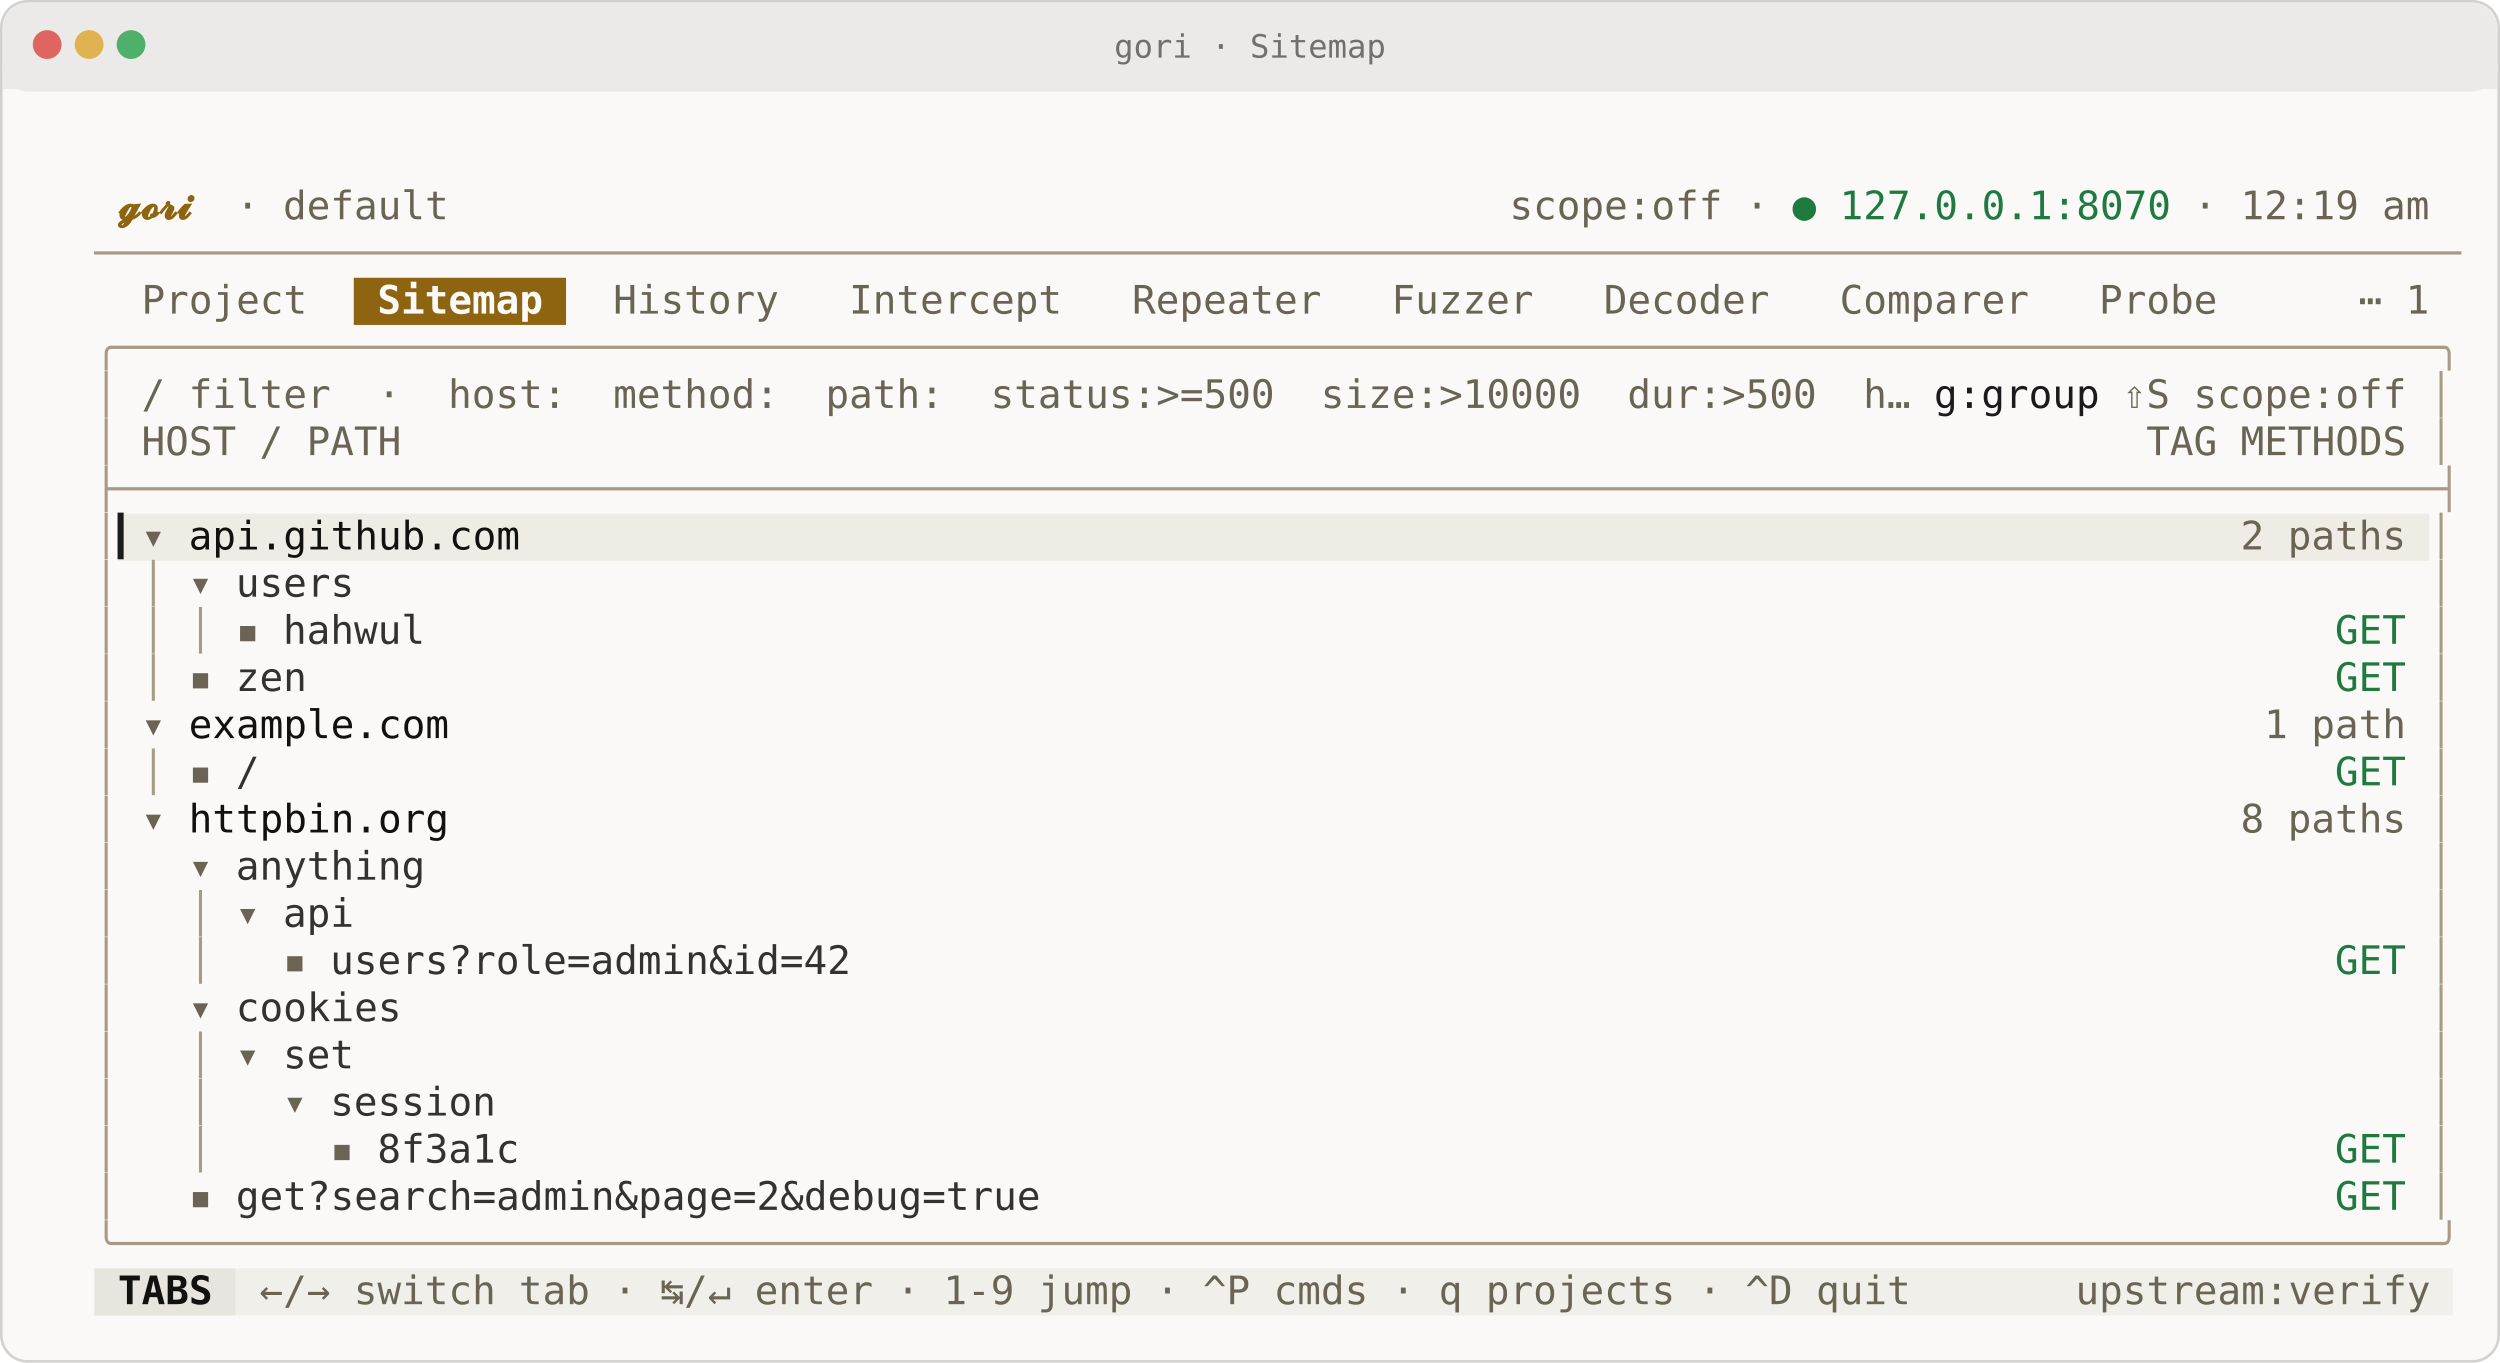
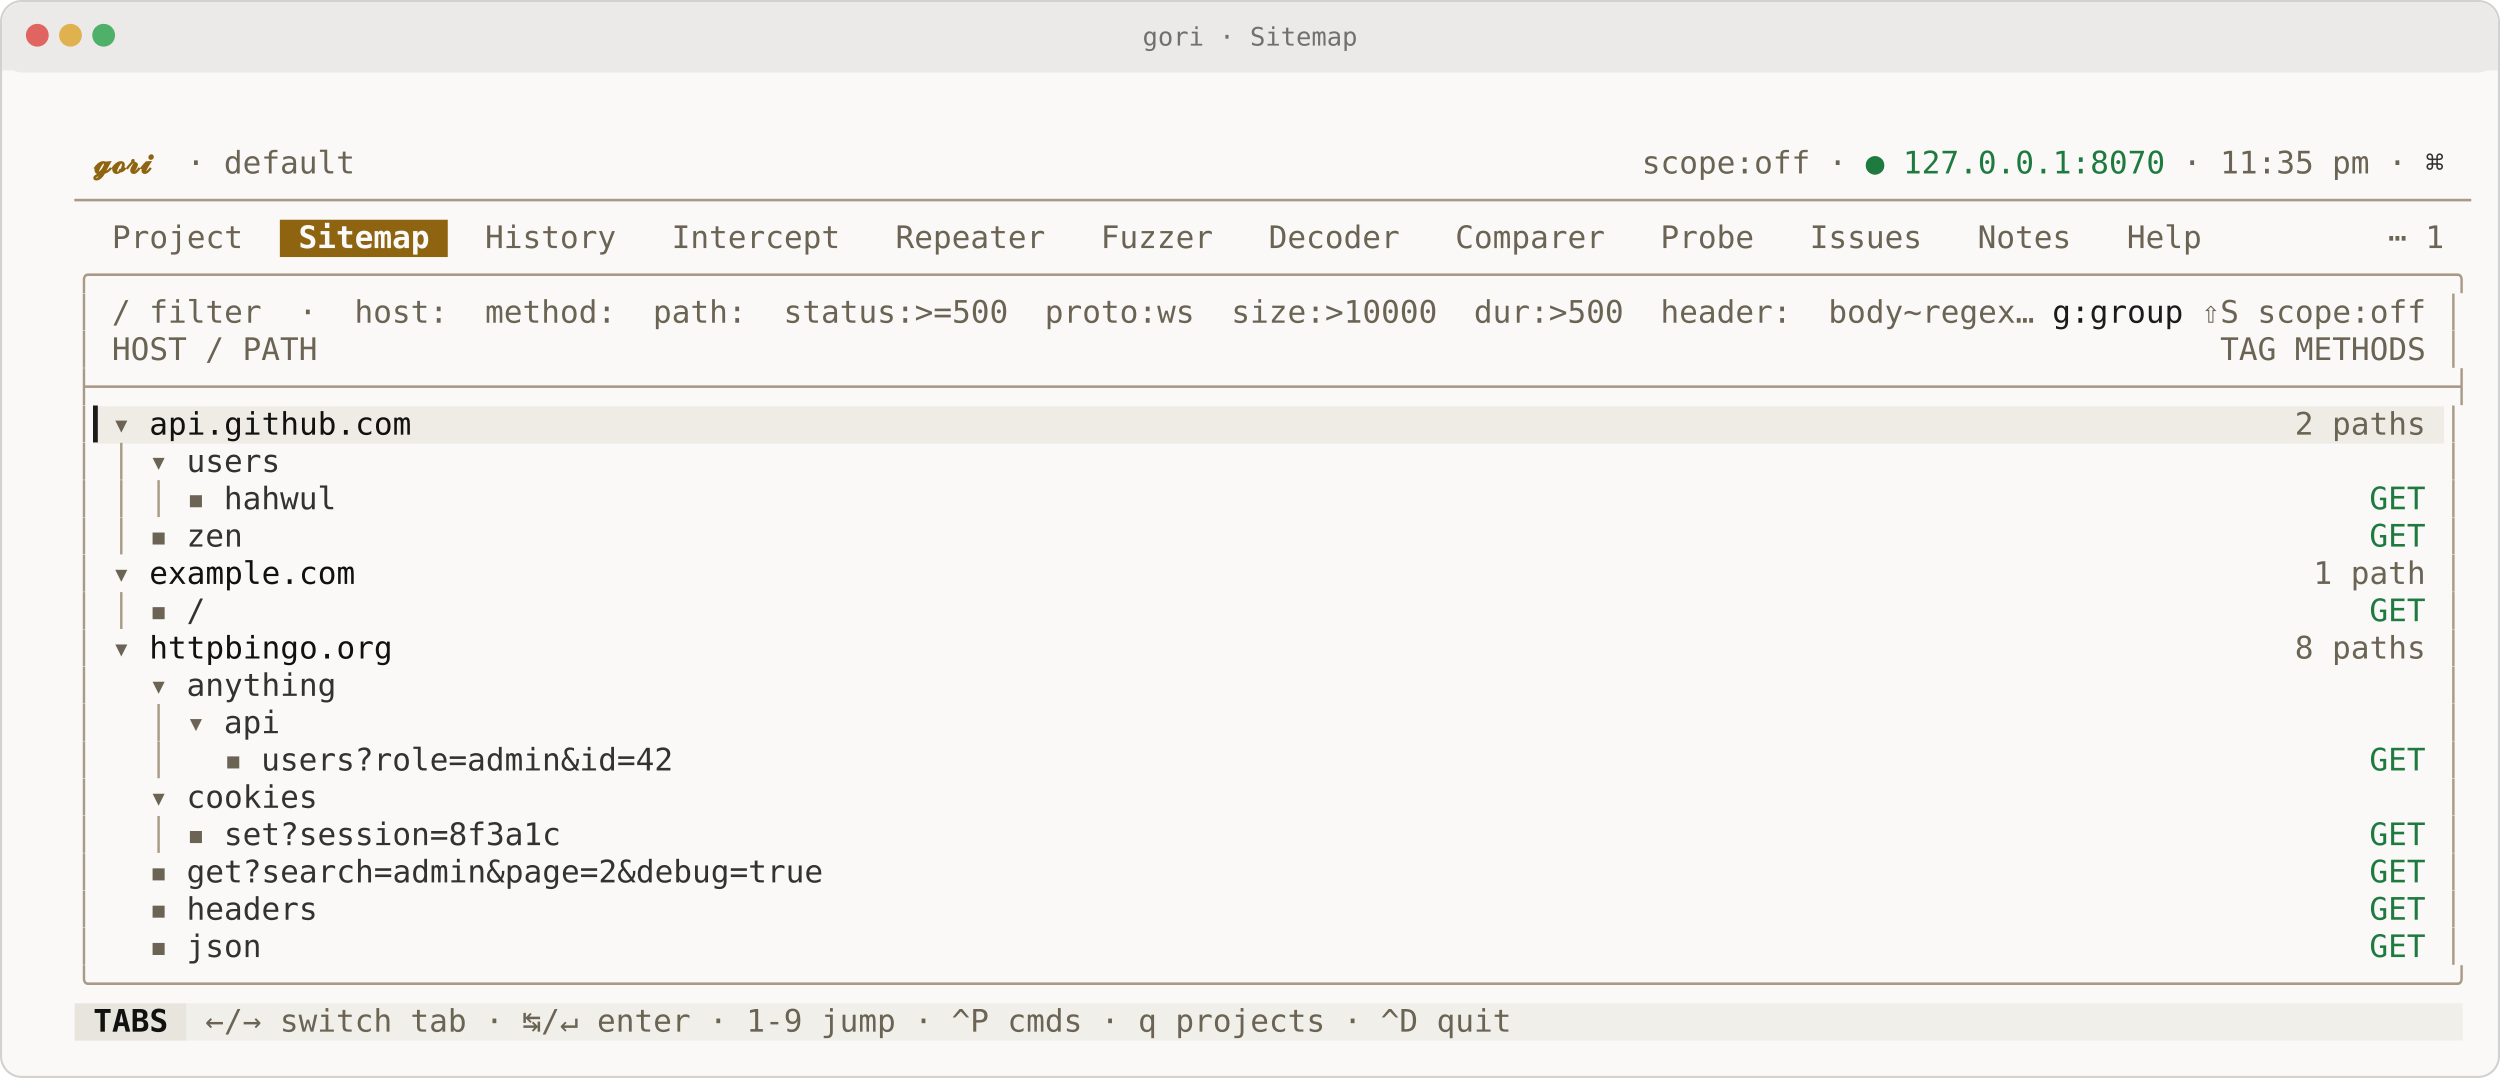
- <svg xmlns="http://www.w3.org/2000/svg" width="954" height="520" viewBox="0 0 954.0 520.0" font-family="ui-monospace,'SF Mono','JetBrains Mono',Menlo,Consolas,monospace" font-size="15.0px" role="img" aria-label="gori · Sitemap">
-   <rect x="0.5" y="0.5" width="953.0" height="519.0" rx="10" ry="10" fill="#faf9f7" stroke="#d2d1cf" stroke-width="1" />
-   <rect x="1" y="1" width="952.0" height="34.0" rx="10" ry="10" fill="#ebeae8" />
-   <rect x="1" y="24.0" width="952.0" height="10" fill="#ebeae8" />
+ <svg xmlns="http://www.w3.org/2000/svg" width="1206" height="520" viewBox="0 0 1206.0 520.0" font-family="ui-monospace,'SF Mono','JetBrains Mono',Menlo,Consolas,monospace" font-size="15.0px" role="img" aria-label="gori · Sitemap">
+   <rect x="0.5" y="0.5" width="1205.0" height="519.0" rx="10" ry="10" fill="#faf9f7" stroke="#d2d1cf" stroke-width="1" />
+   <rect x="1" y="1" width="1204.0" height="34.0" rx="10" ry="10" fill="#ebeae8" />
+   <rect x="1" y="24.0" width="1204.0" height="10" fill="#ebeae8" />
  <circle cx="18.0" cy="17.0" r="5.5" fill="#e0645f" />
  <circle cx="34.0" cy="17.0" r="5.5" fill="#e0b24f" />
  <circle cx="50.0" cy="17.0" r="5.5" fill="#4fb06a" />
-   <text x="477.0" y="22.0" text-anchor="middle" fill="#70706f" font-size="12.3px">gori · Sitemap</text>
+   <text x="603.0" y="22.0" text-anchor="middle" fill="#70706f" font-size="12.3px">gori · Sitemap</text>
  <rect x="135.00" y="106.00" width="81.00" height="18.00" fill="#8f6410" />
-   <rect x="45.00" y="196.00" width="882.00" height="18.00" fill="#eeece5" />
+   <rect x="45.00" y="196.00" width="1134.00" height="18.00" fill="#eeece5" />
  <rect x="36.00" y="484.00" width="54.00" height="18.00" fill="#e7e5de" />
-   <rect x="90.00" y="484.00" width="846.00" height="18.00" fill="#f0efea" />
+   <rect x="90.00" y="484.00" width="1098.00" height="18.00" fill="#f0efea" />
  <text x="45.00" y="83.68" textLength="36.00" lengthAdjust="spacingAndGlyphs" fill="#8f6410" font-weight="700" xml:space="preserve">𝓰𝓸𝓻𝓲</text>
  <text x="90.00" y="83.68" textLength="9.00" lengthAdjust="spacingAndGlyphs" fill="#6b6454" xml:space="preserve">·</text>
  <text x="108.00" y="83.68" textLength="63.00" lengthAdjust="spacingAndGlyphs" fill="#6b6454" xml:space="preserve">default</text>
-   <text x="576.00" y="83.68" textLength="81.00" lengthAdjust="spacingAndGlyphs" fill="#6b6454" xml:space="preserve">scope:off</text>
-   <text x="666.00" y="83.68" textLength="9.00" lengthAdjust="spacingAndGlyphs" fill="#6b6454" xml:space="preserve">·</text>
-   <text x="684.00" y="83.68" textLength="9.00" lengthAdjust="spacingAndGlyphs" fill="#1f7a40" xml:space="preserve">●</text>
-   <text x="702.00" y="83.68" textLength="126.00" lengthAdjust="spacingAndGlyphs" fill="#1f7a40" xml:space="preserve">127.0.0.1:8070</text>
-   <text x="837.00" y="83.68" textLength="9.00" lengthAdjust="spacingAndGlyphs" fill="#6b6454" xml:space="preserve">·</text>
-   <text x="855.00" y="83.68" textLength="45.00" lengthAdjust="spacingAndGlyphs" fill="#6b6454" xml:space="preserve">12:19</text>
-   <text x="909.00" y="83.68" textLength="18.00" lengthAdjust="spacingAndGlyphs" fill="#6b6454" xml:space="preserve">am</text>
-   <text x="36.00" y="101.68" textLength="900.00" lengthAdjust="spacingAndGlyphs" fill="#a89a86" xml:space="preserve">────────────────────────────────────────────────────────────────────────────────────────────────────</text>
+   <text x="792.00" y="83.68" textLength="81.00" lengthAdjust="spacingAndGlyphs" fill="#6b6454" xml:space="preserve">scope:off</text>
+   <text x="882.00" y="83.68" textLength="9.00" lengthAdjust="spacingAndGlyphs" fill="#6b6454" xml:space="preserve">·</text>
+   <text x="900.00" y="83.68" textLength="9.00" lengthAdjust="spacingAndGlyphs" fill="#1f7a40" xml:space="preserve">●</text>
+   <text x="918.00" y="83.68" textLength="126.00" lengthAdjust="spacingAndGlyphs" fill="#1f7a40" xml:space="preserve">127.0.0.1:8070</text>
+   <text x="1053.00" y="83.68" textLength="9.00" lengthAdjust="spacingAndGlyphs" fill="#6b6454" xml:space="preserve">·</text>
+   <text x="1071.00" y="83.68" textLength="45.00" lengthAdjust="spacingAndGlyphs" fill="#6b6454" xml:space="preserve">11:35</text>
+   <text x="1125.00" y="83.68" textLength="18.00" lengthAdjust="spacingAndGlyphs" fill="#6b6454" xml:space="preserve">pm</text>
+   <text x="1152.00" y="83.68" textLength="9.00" lengthAdjust="spacingAndGlyphs" fill="#6b6454" xml:space="preserve">·</text>
+   <text x="1170.00" y="83.68" textLength="9.00" lengthAdjust="spacingAndGlyphs" fill="#33322f" xml:space="preserve">⌘</text>
+   <text x="36.00" y="101.68" textLength="1152.00" lengthAdjust="spacingAndGlyphs" fill="#a89a86" xml:space="preserve">────────────────────────────────────────────────────────────────────────────────────────────────────────────────────────────────</text>
  <text x="54.00" y="119.68" textLength="63.00" lengthAdjust="spacingAndGlyphs" fill="#6b6454" xml:space="preserve">Project</text>
  <text x="144.00" y="119.68" textLength="63.00" lengthAdjust="spacingAndGlyphs" fill="#fafafa" font-weight="700" xml:space="preserve">Sitemap</text>
  <text x="234.00" y="119.68" textLength="63.00" lengthAdjust="spacingAndGlyphs" fill="#6b6454" xml:space="preserve">History</text>
  <text x="324.00" y="119.68" textLength="81.00" lengthAdjust="spacingAndGlyphs" fill="#6b6454" xml:space="preserve">Intercept</text>
  <text x="432.00" y="119.68" textLength="72.00" lengthAdjust="spacingAndGlyphs" fill="#6b6454" xml:space="preserve">Repeater</text>
  <text x="531.00" y="119.68" textLength="54.00" lengthAdjust="spacingAndGlyphs" fill="#6b6454" xml:space="preserve">Fuzzer</text>
  <text x="612.00" y="119.68" textLength="63.00" lengthAdjust="spacingAndGlyphs" fill="#6b6454" xml:space="preserve">Decoder</text>
  <text x="702.00" y="119.68" textLength="72.00" lengthAdjust="spacingAndGlyphs" fill="#6b6454" xml:space="preserve">Comparer</text>
  <text x="801.00" y="119.68" textLength="45.00" lengthAdjust="spacingAndGlyphs" fill="#6b6454" xml:space="preserve">Probe</text>
-   <text x="900.00" y="119.68" textLength="9.00" lengthAdjust="spacingAndGlyphs" fill="#6b6454" xml:space="preserve">⋯</text>
-   <text x="918.00" y="119.68" textLength="9.00" lengthAdjust="spacingAndGlyphs" fill="#6b6454" xml:space="preserve">1</text>
-   <text x="36.00" y="137.68" textLength="900.00" lengthAdjust="spacingAndGlyphs" fill="#a89a86" xml:space="preserve">╭──────────────────────────────────────────────────────────────────────────────────────────────────╮</text>
+   <text x="873.00" y="119.68" textLength="54.00" lengthAdjust="spacingAndGlyphs" fill="#6b6454" xml:space="preserve">Issues</text>
+   <text x="954.00" y="119.68" textLength="45.00" lengthAdjust="spacingAndGlyphs" fill="#6b6454" xml:space="preserve">Notes</text>
+   <text x="1026.00" y="119.68" textLength="36.00" lengthAdjust="spacingAndGlyphs" fill="#6b6454" xml:space="preserve">Help</text>
+   <text x="1152.00" y="119.68" textLength="9.00" lengthAdjust="spacingAndGlyphs" fill="#6b6454" xml:space="preserve">⋯</text>
+   <text x="1170.00" y="119.68" textLength="9.00" lengthAdjust="spacingAndGlyphs" fill="#6b6454" xml:space="preserve">1</text>
+   <text x="36.00" y="137.68" textLength="1152.00" lengthAdjust="spacingAndGlyphs" fill="#a89a86" xml:space="preserve">╭──────────────────────────────────────────────────────────────────────────────────────────────────────────────────────────────╮</text>
  <text x="36.00" y="155.68" textLength="9.00" lengthAdjust="spacingAndGlyphs" fill="#a89a86" xml:space="preserve">│</text>
  <text x="54.00" y="155.68" textLength="9.00" lengthAdjust="spacingAndGlyphs" fill="#6b6454" xml:space="preserve">/</text>
  <text x="72.00" y="155.68" textLength="54.00" lengthAdjust="spacingAndGlyphs" fill="#6b6454" xml:space="preserve">filter</text>
  <text x="144.00" y="155.68" textLength="9.00" lengthAdjust="spacingAndGlyphs" fill="#6b6454" xml:space="preserve">·</text>
  <text x="171.00" y="155.68" textLength="45.00" lengthAdjust="spacingAndGlyphs" fill="#6b6454" xml:space="preserve">host:</text>
  <text x="234.00" y="155.68" textLength="63.00" lengthAdjust="spacingAndGlyphs" fill="#6b6454" xml:space="preserve">method:</text>
  <text x="315.00" y="155.68" textLength="45.00" lengthAdjust="spacingAndGlyphs" fill="#6b6454" xml:space="preserve">path:</text>
  <text x="378.00" y="155.68" textLength="108.00" lengthAdjust="spacingAndGlyphs" fill="#6b6454" xml:space="preserve">status:&gt;=500</text>
-   <text x="504.00" y="155.68" textLength="99.00" lengthAdjust="spacingAndGlyphs" fill="#6b6454" xml:space="preserve">size:&gt;10000</text>
-   <text x="621.00" y="155.68" textLength="72.00" lengthAdjust="spacingAndGlyphs" fill="#6b6454" xml:space="preserve">dur:&gt;500</text>
-   <text x="711.00" y="155.68" textLength="18.00" lengthAdjust="spacingAndGlyphs" fill="#6b6454" xml:space="preserve">h…</text>
-   <text x="738.00" y="155.68" textLength="63.00" lengthAdjust="spacingAndGlyphs" fill="#1b1b1d" xml:space="preserve">g:group</text>
-   <text x="810.00" y="155.68" textLength="18.00" lengthAdjust="spacingAndGlyphs" fill="#6b6454" xml:space="preserve">⇧S</text>
-   <text x="837.00" y="155.68" textLength="81.00" lengthAdjust="spacingAndGlyphs" fill="#6b6454" xml:space="preserve">scope:off</text>
-   <text x="927.00" y="155.68" textLength="9.00" lengthAdjust="spacingAndGlyphs" fill="#a89a86" xml:space="preserve">│</text>
+   <text x="504.00" y="155.68" textLength="72.00" lengthAdjust="spacingAndGlyphs" fill="#6b6454" xml:space="preserve">proto:ws</text>
+   <text x="594.00" y="155.68" textLength="99.00" lengthAdjust="spacingAndGlyphs" fill="#6b6454" xml:space="preserve">size:&gt;10000</text>
+   <text x="711.00" y="155.68" textLength="72.00" lengthAdjust="spacingAndGlyphs" fill="#6b6454" xml:space="preserve">dur:&gt;500</text>
+   <text x="801.00" y="155.68" textLength="63.00" lengthAdjust="spacingAndGlyphs" fill="#6b6454" xml:space="preserve">header:</text>
+   <text x="882.00" y="155.68" textLength="99.00" lengthAdjust="spacingAndGlyphs" fill="#6b6454" xml:space="preserve">body~regex…</text>
+   <text x="990.00" y="155.68" textLength="63.00" lengthAdjust="spacingAndGlyphs" fill="#1b1b1d" xml:space="preserve">g:group</text>
+   <text x="1062.00" y="155.68" textLength="18.00" lengthAdjust="spacingAndGlyphs" fill="#6b6454" xml:space="preserve">⇧S</text>
+   <text x="1089.00" y="155.68" textLength="81.00" lengthAdjust="spacingAndGlyphs" fill="#6b6454" xml:space="preserve">scope:off</text>
+   <text x="1179.00" y="155.68" textLength="9.00" lengthAdjust="spacingAndGlyphs" fill="#a89a86" xml:space="preserve">│</text>
  <text x="36.00" y="173.68" textLength="9.00" lengthAdjust="spacingAndGlyphs" fill="#a89a86" xml:space="preserve">│</text>
  <text x="54.00" y="173.68" textLength="36.00" lengthAdjust="spacingAndGlyphs" fill="#6b6454" xml:space="preserve">HOST</text>
  <text x="99.00" y="173.68" textLength="9.00" lengthAdjust="spacingAndGlyphs" fill="#6b6454" xml:space="preserve">/</text>
  <text x="117.00" y="173.68" textLength="36.00" lengthAdjust="spacingAndGlyphs" fill="#6b6454" xml:space="preserve">PATH</text>
-   <text x="819.00" y="173.68" textLength="27.00" lengthAdjust="spacingAndGlyphs" fill="#6b6454" xml:space="preserve">TAG</text>
-   <text x="855.00" y="173.68" textLength="63.00" lengthAdjust="spacingAndGlyphs" fill="#6b6454" xml:space="preserve">METHODS</text>
-   <text x="927.00" y="173.68" textLength="9.00" lengthAdjust="spacingAndGlyphs" fill="#a89a86" xml:space="preserve">│</text>
-   <text x="36.00" y="191.68" textLength="900.00" lengthAdjust="spacingAndGlyphs" fill="#a89a86" xml:space="preserve">├──────────────────────────────────────────────────────────────────────────────────────────────────┤</text>
+   <text x="1071.00" y="173.68" textLength="27.00" lengthAdjust="spacingAndGlyphs" fill="#6b6454" xml:space="preserve">TAG</text>
+   <text x="1107.00" y="173.68" textLength="63.00" lengthAdjust="spacingAndGlyphs" fill="#6b6454" xml:space="preserve">METHODS</text>
+   <text x="1179.00" y="173.68" textLength="9.00" lengthAdjust="spacingAndGlyphs" fill="#a89a86" xml:space="preserve">│</text>
+   <text x="36.00" y="191.68" textLength="1152.00" lengthAdjust="spacingAndGlyphs" fill="#a89a86" xml:space="preserve">├──────────────────────────────────────────────────────────────────────────────────────────────────────────────────────────────┤</text>
  <text x="36.00" y="209.68" textLength="9.00" lengthAdjust="spacingAndGlyphs" fill="#a89a86" xml:space="preserve">│</text>
  <text x="45.00" y="209.68" textLength="9.00" lengthAdjust="spacingAndGlyphs" fill="#1b1b1d" xml:space="preserve">▎</text>
  <text x="54.00" y="209.68" textLength="9.00" lengthAdjust="spacingAndGlyphs" fill="#6b6454" xml:space="preserve">▾</text>
  <text x="72.00" y="209.68" textLength="126.00" lengthAdjust="spacingAndGlyphs" fill="#111110" xml:space="preserve">api.github.com</text>
-   <text x="855.00" y="209.68" textLength="9.00" lengthAdjust="spacingAndGlyphs" fill="#6b6454" xml:space="preserve">2</text>
-   <text x="873.00" y="209.68" textLength="45.00" lengthAdjust="spacingAndGlyphs" fill="#6b6454" xml:space="preserve">paths</text>
-   <text x="927.00" y="209.68" textLength="9.00" lengthAdjust="spacingAndGlyphs" fill="#a89a86" xml:space="preserve">│</text>
+   <text x="1107.00" y="209.68" textLength="9.00" lengthAdjust="spacingAndGlyphs" fill="#6b6454" xml:space="preserve">2</text>
+   <text x="1125.00" y="209.68" textLength="45.00" lengthAdjust="spacingAndGlyphs" fill="#6b6454" xml:space="preserve">paths</text>
+   <text x="1179.00" y="209.68" textLength="9.00" lengthAdjust="spacingAndGlyphs" fill="#a89a86" xml:space="preserve">│</text>
  <text x="36.00" y="227.68" textLength="9.00" lengthAdjust="spacingAndGlyphs" fill="#a89a86" xml:space="preserve">│</text>
  <text x="54.00" y="227.68" textLength="9.00" lengthAdjust="spacingAndGlyphs" fill="#a89a86" xml:space="preserve">│</text>
  <text x="72.00" y="227.68" textLength="9.00" lengthAdjust="spacingAndGlyphs" fill="#6b6454" xml:space="preserve">▾</text>
  <text x="90.00" y="227.68" textLength="45.00" lengthAdjust="spacingAndGlyphs" fill="#33322f" xml:space="preserve">users</text>
-   <text x="927.00" y="227.68" textLength="9.00" lengthAdjust="spacingAndGlyphs" fill="#a89a86" xml:space="preserve">│</text>
+   <text x="1179.00" y="227.68" textLength="9.00" lengthAdjust="spacingAndGlyphs" fill="#a89a86" xml:space="preserve">│</text>
  <text x="36.00" y="245.68" textLength="9.00" lengthAdjust="spacingAndGlyphs" fill="#a89a86" xml:space="preserve">│</text>
  <text x="54.00" y="245.68" textLength="9.00" lengthAdjust="spacingAndGlyphs" fill="#a89a86" xml:space="preserve">│</text>
  <text x="72.00" y="245.68" textLength="9.00" lengthAdjust="spacingAndGlyphs" fill="#a89a86" xml:space="preserve">│</text>
  <text x="90.00" y="245.68" textLength="9.00" lengthAdjust="spacingAndGlyphs" fill="#6b6454" xml:space="preserve">▪</text>
  <text x="108.00" y="245.68" textLength="54.00" lengthAdjust="spacingAndGlyphs" fill="#33322f" xml:space="preserve">hahwul</text>
-   <text x="891.00" y="245.68" textLength="27.00" lengthAdjust="spacingAndGlyphs" fill="#1f7a40" xml:space="preserve">GET</text>
-   <text x="927.00" y="245.68" textLength="9.00" lengthAdjust="spacingAndGlyphs" fill="#a89a86" xml:space="preserve">│</text>
+   <text x="1143.00" y="245.68" textLength="27.00" lengthAdjust="spacingAndGlyphs" fill="#1f7a40" xml:space="preserve">GET</text>
+   <text x="1179.00" y="245.68" textLength="9.00" lengthAdjust="spacingAndGlyphs" fill="#a89a86" xml:space="preserve">│</text>
  <text x="36.00" y="263.68" textLength="9.00" lengthAdjust="spacingAndGlyphs" fill="#a89a86" xml:space="preserve">│</text>
  <text x="54.00" y="263.68" textLength="9.00" lengthAdjust="spacingAndGlyphs" fill="#a89a86" xml:space="preserve">│</text>
  <text x="72.00" y="263.68" textLength="9.00" lengthAdjust="spacingAndGlyphs" fill="#6b6454" xml:space="preserve">▪</text>
  <text x="90.00" y="263.68" textLength="27.00" lengthAdjust="spacingAndGlyphs" fill="#33322f" xml:space="preserve">zen</text>
-   <text x="891.00" y="263.68" textLength="27.00" lengthAdjust="spacingAndGlyphs" fill="#1f7a40" xml:space="preserve">GET</text>
-   <text x="927.00" y="263.68" textLength="9.00" lengthAdjust="spacingAndGlyphs" fill="#a89a86" xml:space="preserve">│</text>
+   <text x="1143.00" y="263.68" textLength="27.00" lengthAdjust="spacingAndGlyphs" fill="#1f7a40" xml:space="preserve">GET</text>
+   <text x="1179.00" y="263.68" textLength="9.00" lengthAdjust="spacingAndGlyphs" fill="#a89a86" xml:space="preserve">│</text>
  <text x="36.00" y="281.68" textLength="9.00" lengthAdjust="spacingAndGlyphs" fill="#a89a86" xml:space="preserve">│</text>
  <text x="54.00" y="281.68" textLength="9.00" lengthAdjust="spacingAndGlyphs" fill="#6b6454" xml:space="preserve">▾</text>
  <text x="72.00" y="281.68" textLength="99.00" lengthAdjust="spacingAndGlyphs" fill="#111110" xml:space="preserve">example.com</text>
-   <text x="864.00" y="281.68" textLength="9.00" lengthAdjust="spacingAndGlyphs" fill="#6b6454" xml:space="preserve">1</text>
-   <text x="882.00" y="281.68" textLength="36.00" lengthAdjust="spacingAndGlyphs" fill="#6b6454" xml:space="preserve">path</text>
-   <text x="927.00" y="281.68" textLength="9.00" lengthAdjust="spacingAndGlyphs" fill="#a89a86" xml:space="preserve">│</text>
+   <text x="1116.00" y="281.68" textLength="9.00" lengthAdjust="spacingAndGlyphs" fill="#6b6454" xml:space="preserve">1</text>
+   <text x="1134.00" y="281.68" textLength="36.00" lengthAdjust="spacingAndGlyphs" fill="#6b6454" xml:space="preserve">path</text>
+   <text x="1179.00" y="281.68" textLength="9.00" lengthAdjust="spacingAndGlyphs" fill="#a89a86" xml:space="preserve">│</text>
  <text x="36.00" y="299.68" textLength="9.00" lengthAdjust="spacingAndGlyphs" fill="#a89a86" xml:space="preserve">│</text>
  <text x="54.00" y="299.68" textLength="9.00" lengthAdjust="spacingAndGlyphs" fill="#a89a86" xml:space="preserve">│</text>
  <text x="72.00" y="299.68" textLength="9.00" lengthAdjust="spacingAndGlyphs" fill="#6b6454" xml:space="preserve">▪</text>
  <text x="90.00" y="299.68" textLength="9.00" lengthAdjust="spacingAndGlyphs" fill="#33322f" xml:space="preserve">/</text>
-   <text x="891.00" y="299.68" textLength="27.00" lengthAdjust="spacingAndGlyphs" fill="#1f7a40" xml:space="preserve">GET</text>
-   <text x="927.00" y="299.68" textLength="9.00" lengthAdjust="spacingAndGlyphs" fill="#a89a86" xml:space="preserve">│</text>
+   <text x="1143.00" y="299.68" textLength="27.00" lengthAdjust="spacingAndGlyphs" fill="#1f7a40" xml:space="preserve">GET</text>
+   <text x="1179.00" y="299.68" textLength="9.00" lengthAdjust="spacingAndGlyphs" fill="#a89a86" xml:space="preserve">│</text>
  <text x="36.00" y="317.68" textLength="9.00" lengthAdjust="spacingAndGlyphs" fill="#a89a86" xml:space="preserve">│</text>
  <text x="54.00" y="317.68" textLength="9.00" lengthAdjust="spacingAndGlyphs" fill="#6b6454" xml:space="preserve">▾</text>
-   <text x="72.00" y="317.68" textLength="99.00" lengthAdjust="spacingAndGlyphs" fill="#111110" xml:space="preserve">httpbin.org</text>
-   <text x="855.00" y="317.68" textLength="9.00" lengthAdjust="spacingAndGlyphs" fill="#6b6454" xml:space="preserve">8</text>
-   <text x="873.00" y="317.68" textLength="45.00" lengthAdjust="spacingAndGlyphs" fill="#6b6454" xml:space="preserve">paths</text>
-   <text x="927.00" y="317.68" textLength="9.00" lengthAdjust="spacingAndGlyphs" fill="#a89a86" xml:space="preserve">│</text>
+   <text x="72.00" y="317.68" textLength="117.00" lengthAdjust="spacingAndGlyphs" fill="#111110" xml:space="preserve">httpbingo.org</text>
+   <text x="1107.00" y="317.68" textLength="9.00" lengthAdjust="spacingAndGlyphs" fill="#6b6454" xml:space="preserve">8</text>
+   <text x="1125.00" y="317.68" textLength="45.00" lengthAdjust="spacingAndGlyphs" fill="#6b6454" xml:space="preserve">paths</text>
+   <text x="1179.00" y="317.68" textLength="9.00" lengthAdjust="spacingAndGlyphs" fill="#a89a86" xml:space="preserve">│</text>
  <text x="36.00" y="335.68" textLength="9.00" lengthAdjust="spacingAndGlyphs" fill="#a89a86" xml:space="preserve">│</text>
  <text x="72.00" y="335.68" textLength="9.00" lengthAdjust="spacingAndGlyphs" fill="#6b6454" xml:space="preserve">▾</text>
  <text x="90.00" y="335.68" textLength="72.00" lengthAdjust="spacingAndGlyphs" fill="#33322f" xml:space="preserve">anything</text>
-   <text x="927.00" y="335.68" textLength="9.00" lengthAdjust="spacingAndGlyphs" fill="#a89a86" xml:space="preserve">│</text>
+   <text x="1179.00" y="335.68" textLength="9.00" lengthAdjust="spacingAndGlyphs" fill="#a89a86" xml:space="preserve">│</text>
  <text x="36.00" y="353.68" textLength="9.00" lengthAdjust="spacingAndGlyphs" fill="#a89a86" xml:space="preserve">│</text>
  <text x="72.00" y="353.68" textLength="9.00" lengthAdjust="spacingAndGlyphs" fill="#a89a86" xml:space="preserve">│</text>
  <text x="90.00" y="353.68" textLength="9.00" lengthAdjust="spacingAndGlyphs" fill="#6b6454" xml:space="preserve">▾</text>
  <text x="108.00" y="353.68" textLength="27.00" lengthAdjust="spacingAndGlyphs" fill="#33322f" xml:space="preserve">api</text>
-   <text x="927.00" y="353.68" textLength="9.00" lengthAdjust="spacingAndGlyphs" fill="#a89a86" xml:space="preserve">│</text>
+   <text x="1179.00" y="353.68" textLength="9.00" lengthAdjust="spacingAndGlyphs" fill="#a89a86" xml:space="preserve">│</text>
  <text x="36.00" y="371.68" textLength="9.00" lengthAdjust="spacingAndGlyphs" fill="#a89a86" xml:space="preserve">│</text>
  <text x="72.00" y="371.68" textLength="9.00" lengthAdjust="spacingAndGlyphs" fill="#a89a86" xml:space="preserve">│</text>
  <text x="108.00" y="371.68" textLength="9.00" lengthAdjust="spacingAndGlyphs" fill="#6b6454" xml:space="preserve">▪</text>
  <text x="126.00" y="371.68" textLength="198.00" lengthAdjust="spacingAndGlyphs" fill="#33322f" xml:space="preserve">users?role=admin&amp;id=42</text>
-   <text x="891.00" y="371.68" textLength="27.00" lengthAdjust="spacingAndGlyphs" fill="#1f7a40" xml:space="preserve">GET</text>
-   <text x="927.00" y="371.68" textLength="9.00" lengthAdjust="spacingAndGlyphs" fill="#a89a86" xml:space="preserve">│</text>
+   <text x="1143.00" y="371.68" textLength="27.00" lengthAdjust="spacingAndGlyphs" fill="#1f7a40" xml:space="preserve">GET</text>
+   <text x="1179.00" y="371.68" textLength="9.00" lengthAdjust="spacingAndGlyphs" fill="#a89a86" xml:space="preserve">│</text>
  <text x="36.00" y="389.68" textLength="9.00" lengthAdjust="spacingAndGlyphs" fill="#a89a86" xml:space="preserve">│</text>
  <text x="72.00" y="389.68" textLength="9.00" lengthAdjust="spacingAndGlyphs" fill="#6b6454" xml:space="preserve">▾</text>
  <text x="90.00" y="389.68" textLength="63.00" lengthAdjust="spacingAndGlyphs" fill="#33322f" xml:space="preserve">cookies</text>
-   <text x="927.00" y="389.68" textLength="9.00" lengthAdjust="spacingAndGlyphs" fill="#a89a86" xml:space="preserve">│</text>
+   <text x="1179.00" y="389.68" textLength="9.00" lengthAdjust="spacingAndGlyphs" fill="#a89a86" xml:space="preserve">│</text>
  <text x="36.00" y="407.68" textLength="9.00" lengthAdjust="spacingAndGlyphs" fill="#a89a86" xml:space="preserve">│</text>
  <text x="72.00" y="407.68" textLength="9.00" lengthAdjust="spacingAndGlyphs" fill="#a89a86" xml:space="preserve">│</text>
-   <text x="90.00" y="407.68" textLength="9.00" lengthAdjust="spacingAndGlyphs" fill="#6b6454" xml:space="preserve">▾</text>
-   <text x="108.00" y="407.68" textLength="27.00" lengthAdjust="spacingAndGlyphs" fill="#33322f" xml:space="preserve">set</text>
-   <text x="927.00" y="407.68" textLength="9.00" lengthAdjust="spacingAndGlyphs" fill="#a89a86" xml:space="preserve">│</text>
+   <text x="90.00" y="407.68" textLength="9.00" lengthAdjust="spacingAndGlyphs" fill="#6b6454" xml:space="preserve">▪</text>
+   <text x="108.00" y="407.68" textLength="162.00" lengthAdjust="spacingAndGlyphs" fill="#33322f" xml:space="preserve">set?session=8f3a1c</text>
+   <text x="1143.00" y="407.68" textLength="27.00" lengthAdjust="spacingAndGlyphs" fill="#1f7a40" xml:space="preserve">GET</text>
+   <text x="1179.00" y="407.68" textLength="9.00" lengthAdjust="spacingAndGlyphs" fill="#a89a86" xml:space="preserve">│</text>
  <text x="36.00" y="425.68" textLength="9.00" lengthAdjust="spacingAndGlyphs" fill="#a89a86" xml:space="preserve">│</text>
-   <text x="72.00" y="425.68" textLength="9.00" lengthAdjust="spacingAndGlyphs" fill="#a89a86" xml:space="preserve">│</text>
-   <text x="108.00" y="425.68" textLength="9.00" lengthAdjust="spacingAndGlyphs" fill="#6b6454" xml:space="preserve">▾</text>
-   <text x="126.00" y="425.68" textLength="63.00" lengthAdjust="spacingAndGlyphs" fill="#33322f" xml:space="preserve">session</text>
-   <text x="927.00" y="425.68" textLength="9.00" lengthAdjust="spacingAndGlyphs" fill="#a89a86" xml:space="preserve">│</text>
+   <text x="72.00" y="425.68" textLength="9.00" lengthAdjust="spacingAndGlyphs" fill="#6b6454" xml:space="preserve">▪</text>
+   <text x="90.00" y="425.68" textLength="306.00" lengthAdjust="spacingAndGlyphs" fill="#33322f" xml:space="preserve">get?search=admin&amp;page=2&amp;debug=true</text>
+   <text x="1143.00" y="425.68" textLength="27.00" lengthAdjust="spacingAndGlyphs" fill="#1f7a40" xml:space="preserve">GET</text>
+   <text x="1179.00" y="425.68" textLength="9.00" lengthAdjust="spacingAndGlyphs" fill="#a89a86" xml:space="preserve">│</text>
  <text x="36.00" y="443.68" textLength="9.00" lengthAdjust="spacingAndGlyphs" fill="#a89a86" xml:space="preserve">│</text>
-   <text x="72.00" y="443.68" textLength="9.00" lengthAdjust="spacingAndGlyphs" fill="#a89a86" xml:space="preserve">│</text>
-   <text x="126.00" y="443.68" textLength="9.00" lengthAdjust="spacingAndGlyphs" fill="#6b6454" xml:space="preserve">▪</text>
-   <text x="144.00" y="443.68" textLength="54.00" lengthAdjust="spacingAndGlyphs" fill="#33322f" xml:space="preserve">8f3a1c</text>
-   <text x="891.00" y="443.68" textLength="27.00" lengthAdjust="spacingAndGlyphs" fill="#1f7a40" xml:space="preserve">GET</text>
-   <text x="927.00" y="443.68" textLength="9.00" lengthAdjust="spacingAndGlyphs" fill="#a89a86" xml:space="preserve">│</text>
+   <text x="72.00" y="443.68" textLength="9.00" lengthAdjust="spacingAndGlyphs" fill="#6b6454" xml:space="preserve">▪</text>
+   <text x="90.00" y="443.68" textLength="63.00" lengthAdjust="spacingAndGlyphs" fill="#33322f" xml:space="preserve">headers</text>
+   <text x="1143.00" y="443.68" textLength="27.00" lengthAdjust="spacingAndGlyphs" fill="#1f7a40" xml:space="preserve">GET</text>
+   <text x="1179.00" y="443.68" textLength="9.00" lengthAdjust="spacingAndGlyphs" fill="#a89a86" xml:space="preserve">│</text>
  <text x="36.00" y="461.68" textLength="9.00" lengthAdjust="spacingAndGlyphs" fill="#a89a86" xml:space="preserve">│</text>
  <text x="72.00" y="461.68" textLength="9.00" lengthAdjust="spacingAndGlyphs" fill="#6b6454" xml:space="preserve">▪</text>
-   <text x="90.00" y="461.68" textLength="306.00" lengthAdjust="spacingAndGlyphs" fill="#33322f" xml:space="preserve">get?search=admin&amp;page=2&amp;debug=true</text>
-   <text x="891.00" y="461.68" textLength="27.00" lengthAdjust="spacingAndGlyphs" fill="#1f7a40" xml:space="preserve">GET</text>
-   <text x="927.00" y="461.68" textLength="9.00" lengthAdjust="spacingAndGlyphs" fill="#a89a86" xml:space="preserve">│</text>
-   <text x="36.00" y="479.68" textLength="900.00" lengthAdjust="spacingAndGlyphs" fill="#a89a86" xml:space="preserve">╰──────────────────────────────────────────────────────────────────────────────────────────────────╯</text>
+   <text x="90.00" y="461.68" textLength="36.00" lengthAdjust="spacingAndGlyphs" fill="#33322f" xml:space="preserve">json</text>
+   <text x="1143.00" y="461.68" textLength="27.00" lengthAdjust="spacingAndGlyphs" fill="#1f7a40" xml:space="preserve">GET</text>
+   <text x="1179.00" y="461.68" textLength="9.00" lengthAdjust="spacingAndGlyphs" fill="#a89a86" xml:space="preserve">│</text>
+   <text x="36.00" y="479.68" textLength="1152.00" lengthAdjust="spacingAndGlyphs" fill="#a89a86" xml:space="preserve">╰──────────────────────────────────────────────────────────────────────────────────────────────────────────────────────────────╯</text>
  <text x="45.00" y="497.68" textLength="36.00" lengthAdjust="spacingAndGlyphs" fill="#111110" font-weight="700" xml:space="preserve">TABS</text>
  <text x="99.00" y="497.68" textLength="27.00" lengthAdjust="spacingAndGlyphs" fill="#6b6454" xml:space="preserve">←/→</text>
  <text x="135.00" y="497.68" textLength="54.00" lengthAdjust="spacingAndGlyphs" fill="#6b6454" xml:space="preserve">switch</text>
  <text x="198.00" y="497.68" textLength="27.00" lengthAdjust="spacingAndGlyphs" fill="#6b6454" xml:space="preserve">tab</text>
  <text x="234.00" y="497.68" textLength="9.00" lengthAdjust="spacingAndGlyphs" fill="#6b6454" xml:space="preserve">·</text>
  <text x="252.00" y="497.68" textLength="27.00" lengthAdjust="spacingAndGlyphs" fill="#6b6454" xml:space="preserve">↹/↵</text>
  <text x="288.00" y="497.68" textLength="45.00" lengthAdjust="spacingAndGlyphs" fill="#6b6454" xml:space="preserve">enter</text>
  <text x="342.00" y="497.68" textLength="9.00" lengthAdjust="spacingAndGlyphs" fill="#6b6454" xml:space="preserve">·</text>
  <text x="360.00" y="497.68" textLength="27.00" lengthAdjust="spacingAndGlyphs" fill="#6b6454" xml:space="preserve">1-9</text>
  <text x="396.00" y="497.68" textLength="36.00" lengthAdjust="spacingAndGlyphs" fill="#6b6454" xml:space="preserve">jump</text>
  <text x="441.00" y="497.68" textLength="9.00" lengthAdjust="spacingAndGlyphs" fill="#6b6454" xml:space="preserve">·</text>
  <text x="459.00" y="497.68" textLength="18.00" lengthAdjust="spacingAndGlyphs" fill="#6b6454" xml:space="preserve">^P</text>
  <text x="486.00" y="497.68" textLength="36.00" lengthAdjust="spacingAndGlyphs" fill="#6b6454" xml:space="preserve">cmds</text>
  <text x="531.00" y="497.68" textLength="9.00" lengthAdjust="spacingAndGlyphs" fill="#6b6454" xml:space="preserve">·</text>
  <text x="549.00" y="497.68" textLength="9.00" lengthAdjust="spacingAndGlyphs" fill="#6b6454" xml:space="preserve">q</text>
  <text x="567.00" y="497.68" textLength="72.00" lengthAdjust="spacingAndGlyphs" fill="#6b6454" xml:space="preserve">projects</text>
  <text x="648.00" y="497.68" textLength="9.00" lengthAdjust="spacingAndGlyphs" fill="#6b6454" xml:space="preserve">·</text>
  <text x="666.00" y="497.68" textLength="18.00" lengthAdjust="spacingAndGlyphs" fill="#6b6454" xml:space="preserve">^D</text>
  <text x="693.00" y="497.68" textLength="36.00" lengthAdjust="spacingAndGlyphs" fill="#6b6454" xml:space="preserve">quit</text>
-   <text x="792.00" y="497.68" textLength="135.00" lengthAdjust="spacingAndGlyphs" fill="#6b6454" xml:space="preserve">upstream:verify</text>
</svg>
